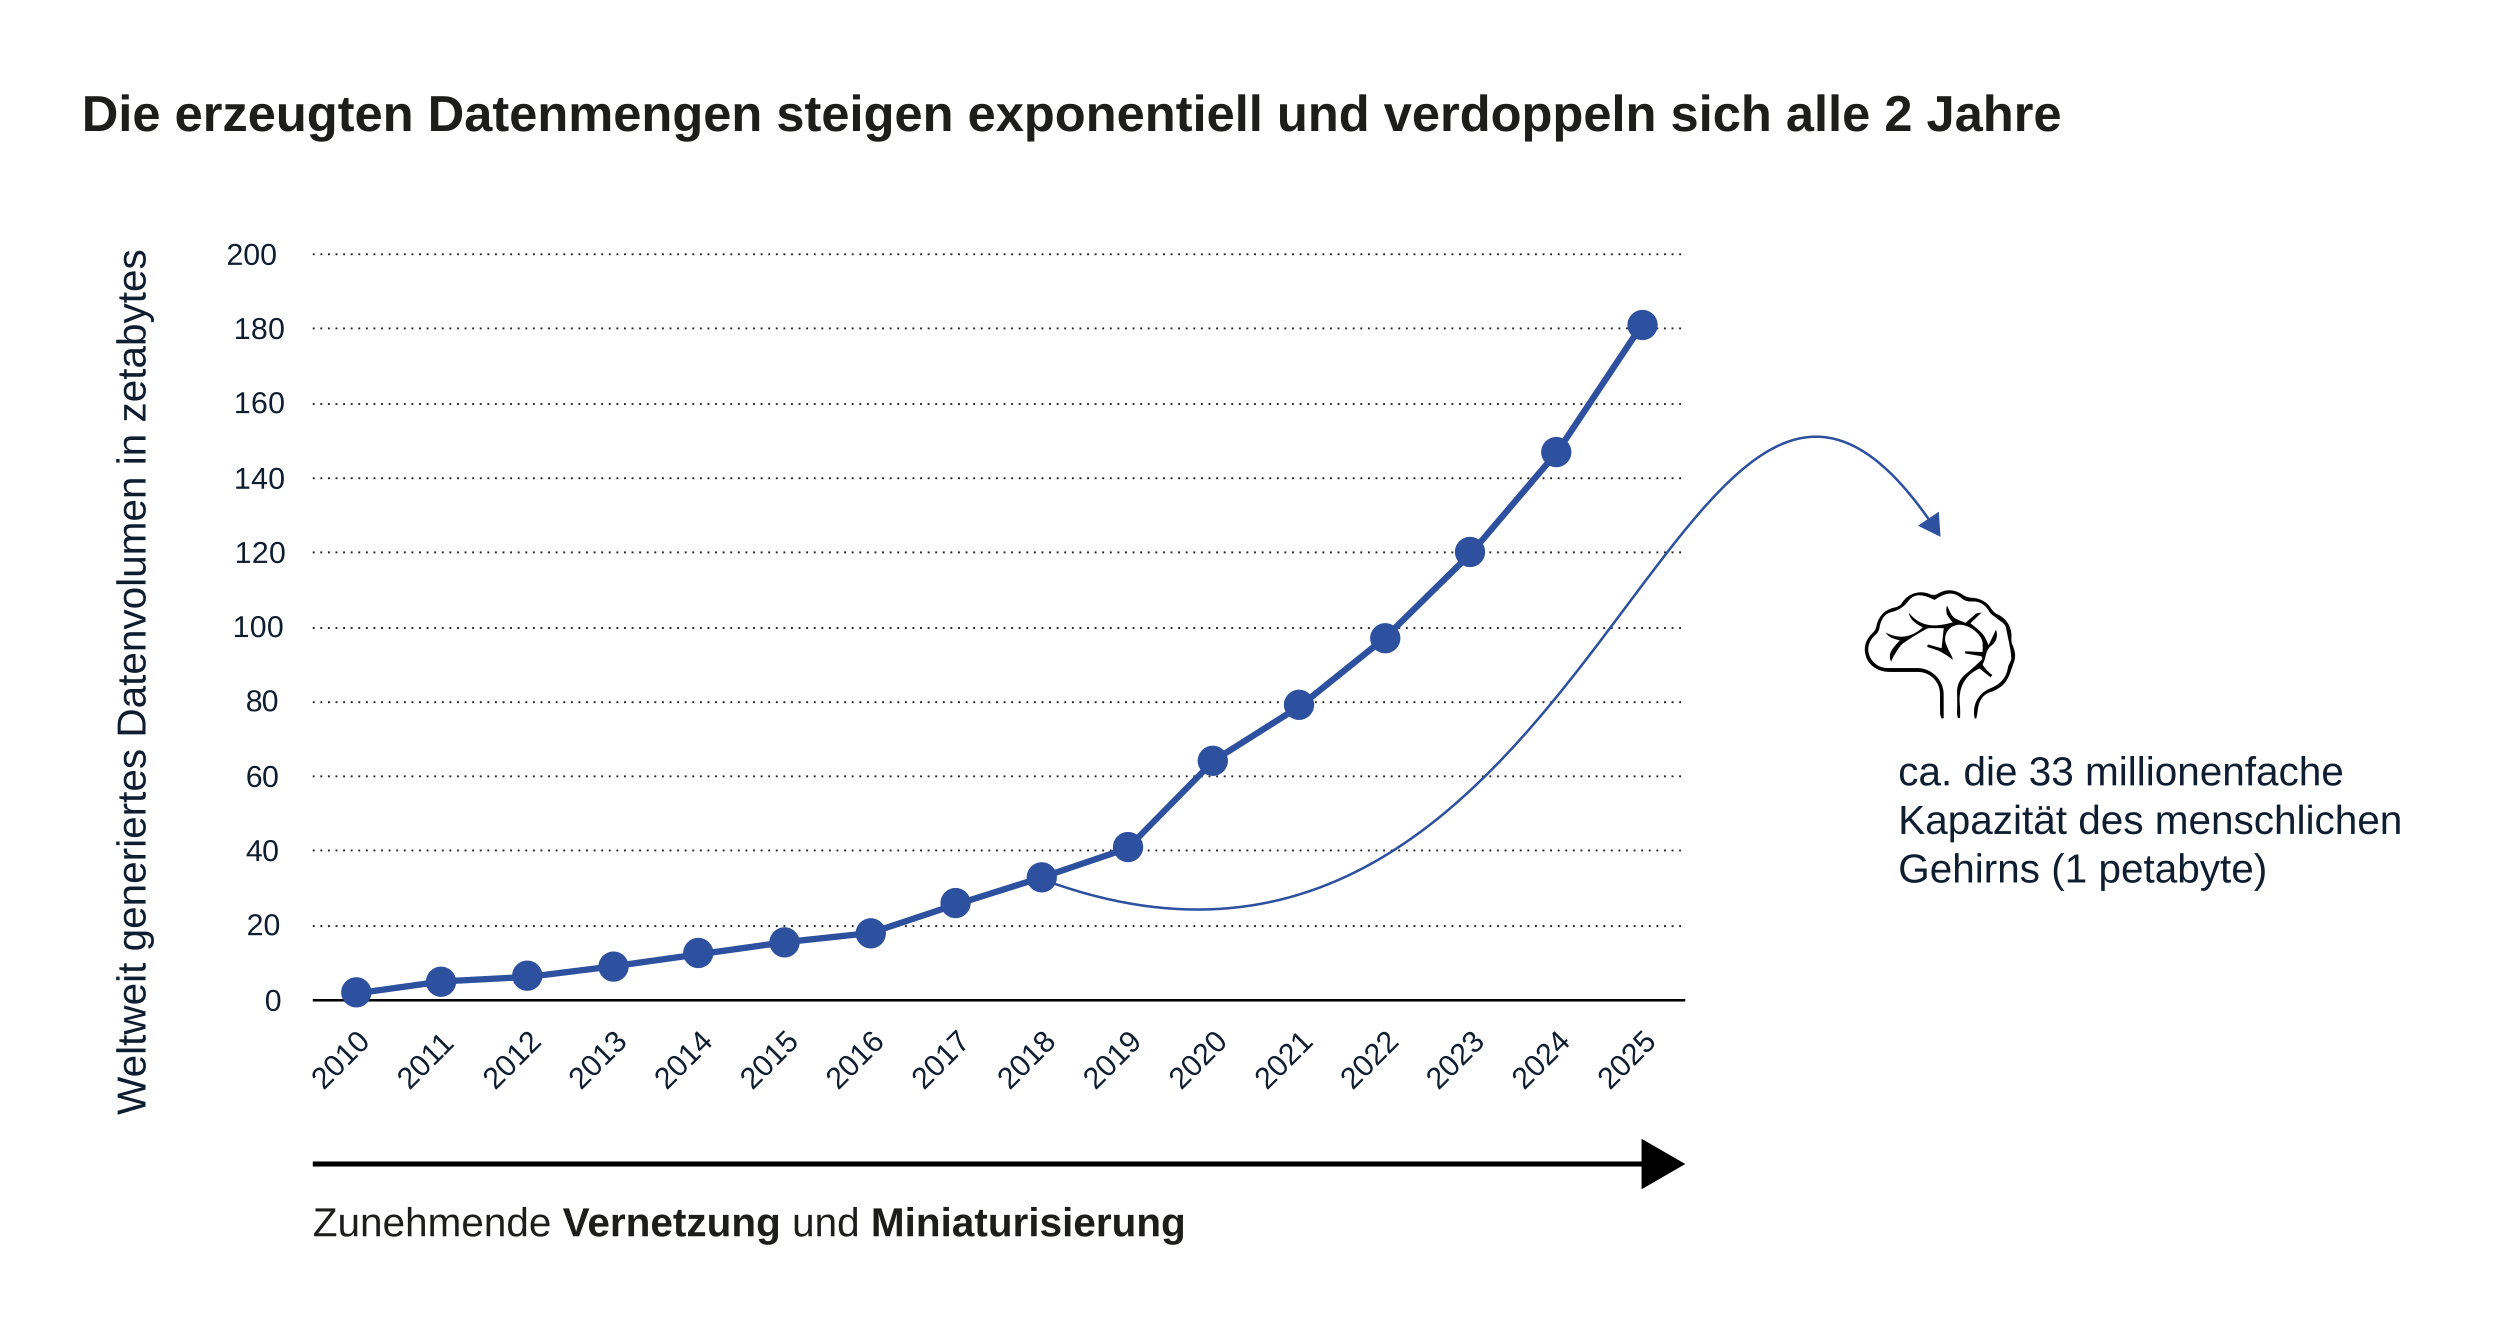
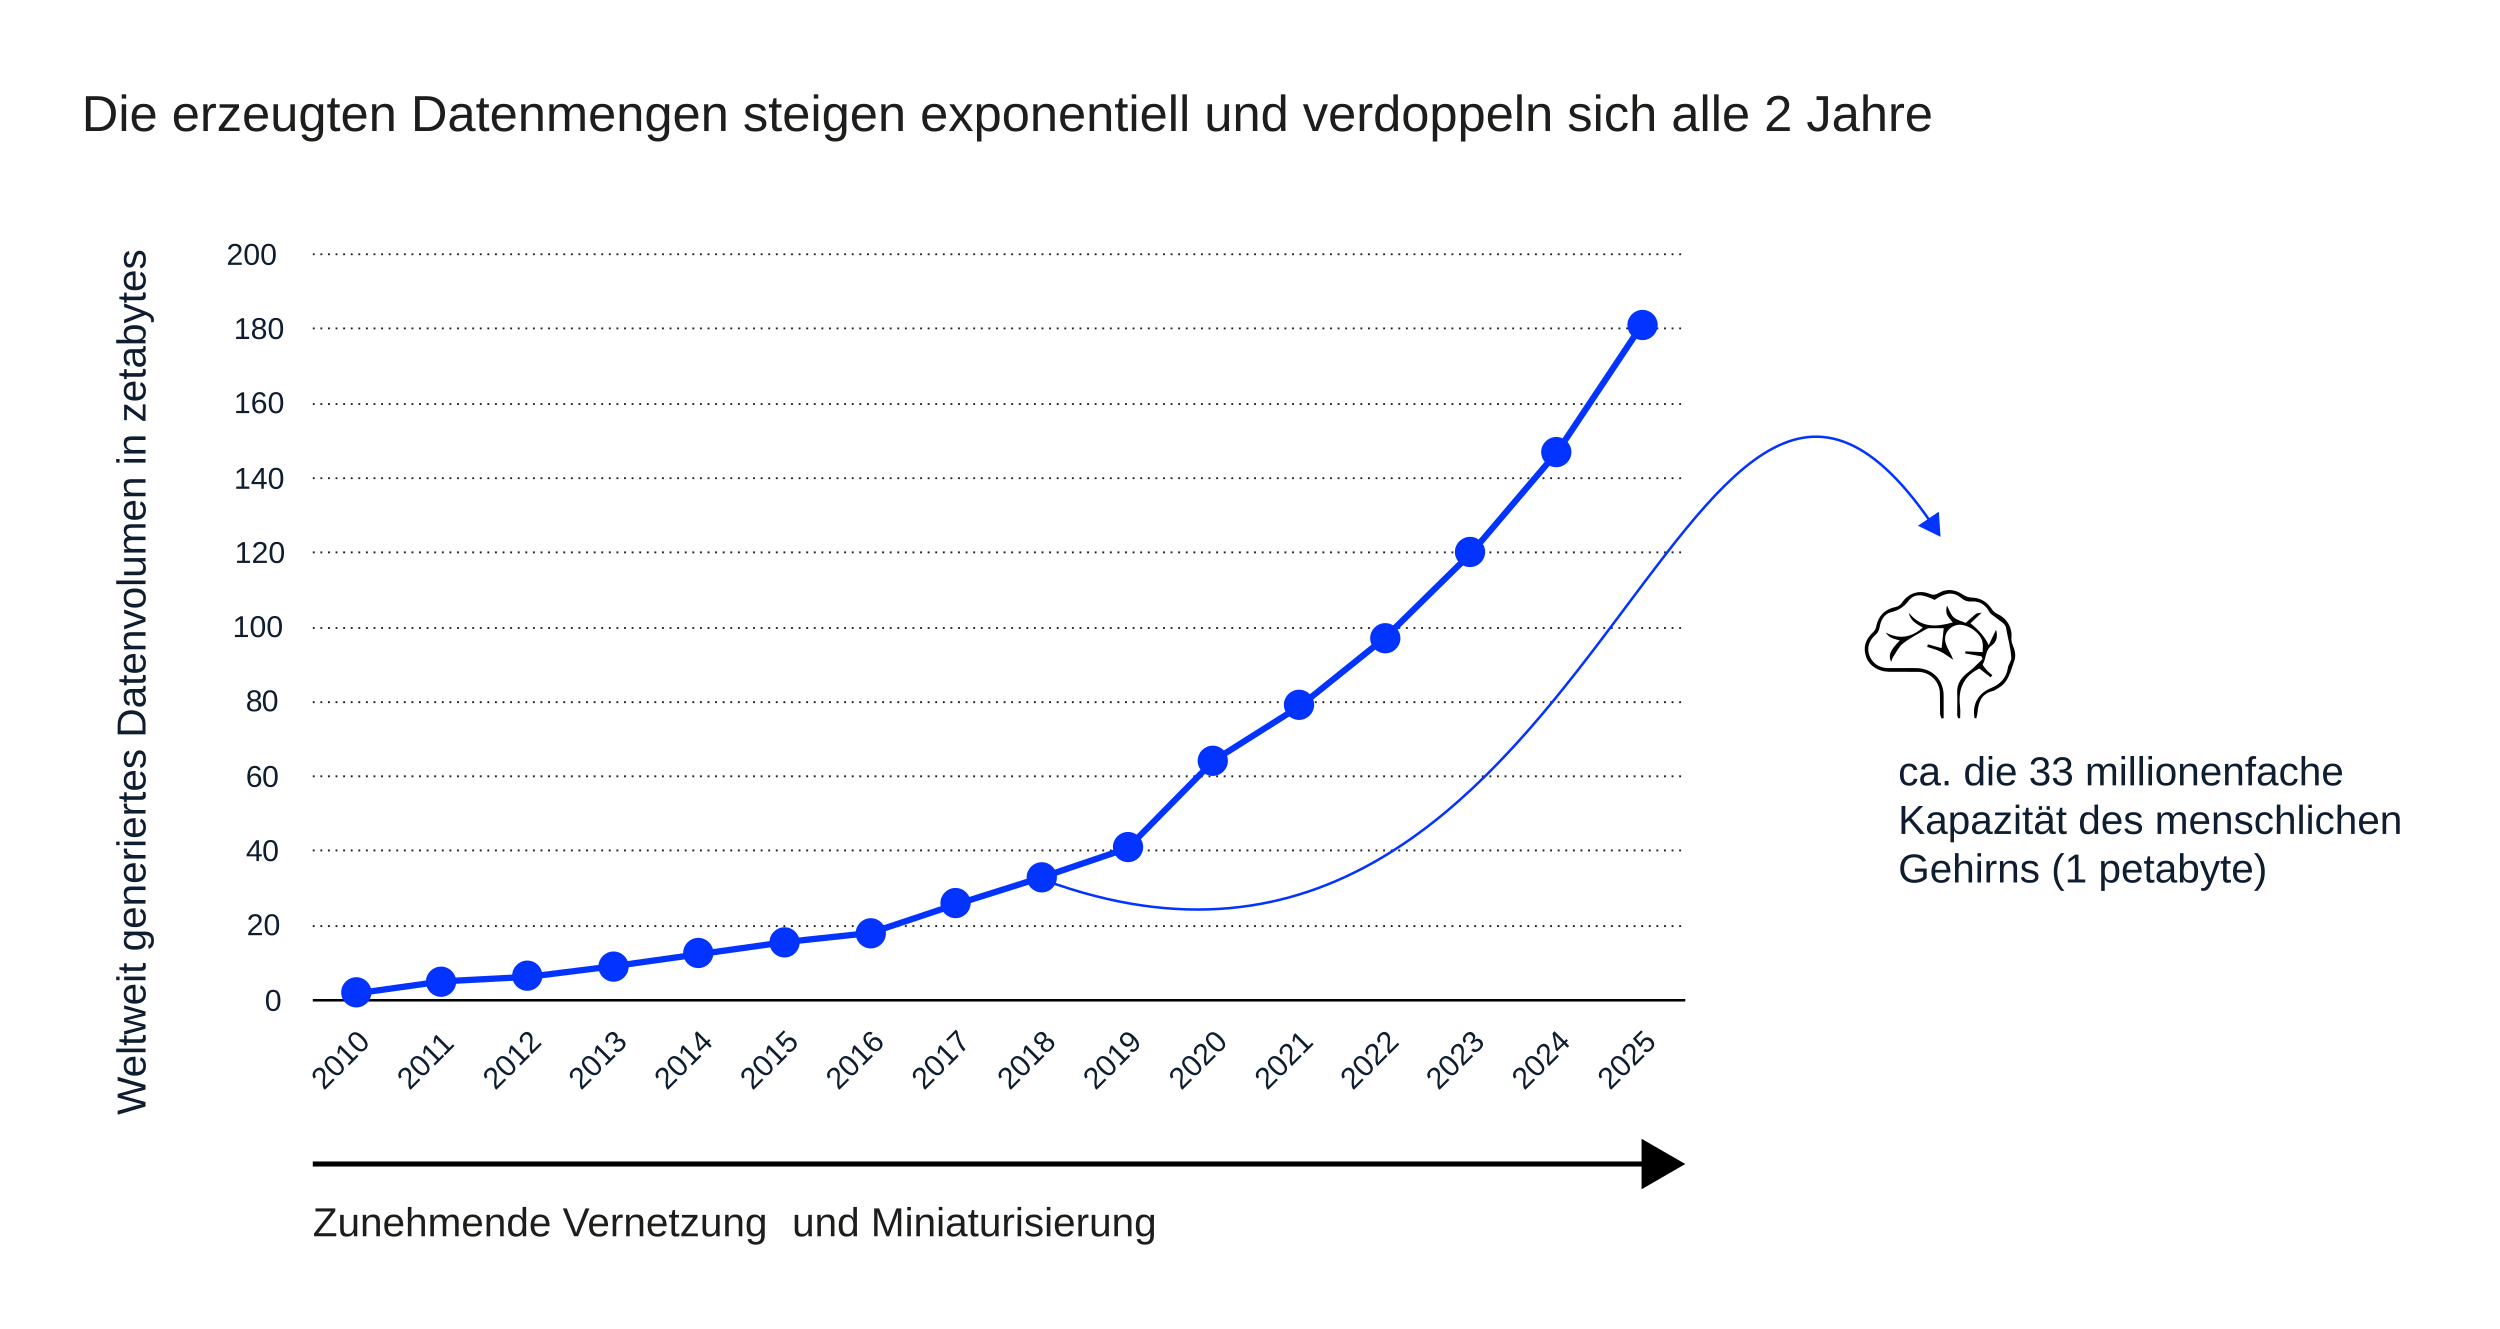
- <svg xmlns="http://www.w3.org/2000/svg" id="Ebene_1" data-name="Ebene 1" viewBox="0 0 988 525">
+ <svg xmlns="http://www.w3.org/2000/svg" id="a" viewBox="0 0 988 525">
  <defs>
-     <style>.cls-1,.cls-19,.cls-2,.cls-3,.cls-4{fill:none;}.cls-2{stroke:#222;stroke-width:0.75px;stroke-dasharray:0.75 2.25;}.cls-2,.cls-3,.cls-4{stroke-linejoin:round;}.cls-3,.cls-4{stroke:#000;}.cls-4{stroke-width:2px;}.cls-5{fill:#2d509f;}.cls-10,.cls-11,.cls-6,.cls-7,.cls-8,.cls-9{font-size:11.96px;}.cls-10,.cls-11,.cls-12,.cls-13,.cls-6,.cls-7,.cls-8,.cls-9{fill:#0e1d30;}.cls-10,.cls-11,.cls-12,.cls-13,.cls-14,.cls-6,.cls-7,.cls-8,.cls-9{font-family:ArialMT, Arial;}.cls-7{letter-spacing:0em;}.cls-8{letter-spacing:-0.02em;}.cls-9{letter-spacing:-0.02em;}.cls-10{letter-spacing:-0.03em;}.cls-11{letter-spacing:0.01em;}.cls-12{font-size:11.96px;letter-spacing:0em;}.cls-13,.cls-14{font-size:16px;}.cls-14,.cls-17{fill:#1d1d1b;}.cls-15,.cls-16,.cls-17{font-family:Arial-BoldMT, Arial;font-weight:700;}.cls-15{letter-spacing:-0.06em;}.cls-17{font-size:20px;}.cls-18{clip-path:url(#clip-path);}.cls-19{stroke:#2d509f;stroke-miterlimit:10;}</style>
-     <clipPath id="clip-path">
-       <rect class="cls-1" x="730.9" y="222.81" width="72" height="72" />
+     <style>.c,.d,.e,.f,.g{fill:none;}.h,.i,.j,.k,.l,.m,.n,.o,.p{font-family:ArialMT, Arial;}.q{letter-spacing:-.06em;}.q,.r,.s{font-family:Arial-BoldMT, Arial;}.i{letter-spacing:-.02em;}.i,.j,.k,.l,.m,.n,.o,.p{fill:#0f1d30;}.i,.j,.k,.l,.m,.n,.p{font-size:11.96px;}.t,.s{fill:#1d1d1b;}.t,.o{font-size:16px;}.d,.f{stroke:#000;}.d,.f,.g{stroke-linejoin:round;}.u{fill:#0333ff;}.j{letter-spacing:0em;}.e{stroke:#0333ff;stroke-miterlimit:10;}.l{letter-spacing:-.03em;}.m{letter-spacing:0em;}.s{font-size:20px;}.n{letter-spacing:-.02em;}.v{clip-path:url(#b);}.f{stroke-width:2px;}.g{stroke:#222;stroke-dasharray:0 0 .75 2.25;stroke-width:.75px;}.p{letter-spacing:0em;}</style>
+     <clipPath id="b">
+       <rect class="c" x="730.9" y="222.81" width="72" height="72" />
    </clipPath>
  </defs>
-   <path class="cls-2" d="M123.62,100.48H666m-542.4,29.31H666m-542.4,29.9H666M123.62,189H666m-542.4,29.3H666m-542.4,29.9H666M123.62,277.5H666m-542.4,29.3H666m-542.4,29.3H666M123.62,366H666" />
-   <line class="cls-3" x1="123.62" y1="395.31" x2="666.02" y2="395.31" />
-   <line class="cls-4" x1="123.61" y1="460.02" x2="651.67" y2="460.02" />
-   <polygon points="648.75 470 666.02 460.02 648.75 450.05 648.75 470" />
-   <path class="cls-5" d="M140.66,393.87a1.25,1.25,0,0,1-.18-2.49l34.09-4.78.11,0,34.09-1.79,33.4-4.18,68.15-9.56,33.4-3.58,34-11.32,34.1-10.77L445,334.12l33.88-34.47a1.37,1.37,0,0,1,.22-.19l34-21.49,33.38-26.82,34-33.41,34-40,33.45-50.17A1.25,1.25,0,0,1,650,129l-33.49,50.24-.09.11L582.35,219.4l-.07.08L548.19,253l-.09.09L514.61,280l-.12.08-34,21.45-34,34.58a1.21,1.21,0,0,1-.49.31l-33.49,11.36-34.11,10.78-34.07,11.35a1.1,1.1,0,0,1-.26.06l-33.49,3.59-68.13,9.56L209,387.28l-34.12,1.8-34,4.77Z" />
-   <circle class="cls-5" cx="140.81" cy="392.17" r="5.98" />
-   <circle class="cls-5" cx="174.3" cy="387.98" r="5.98" />
-   <circle class="cls-5" cx="208.38" cy="385.59" r="5.98" />
-   <circle class="cls-5" cx="242.47" cy="382" r="5.98" />
-   <circle class="cls-5" cx="275.96" cy="376.62" r="5.98" />
-   <circle class="cls-5" cx="310.05" cy="372.43" r="5.98" />
-   <circle class="cls-5" cx="344.14" cy="368.85" r="5.98" />
-   <circle class="cls-5" cx="377.63" cy="356.89" r="5.98" />
-   <circle class="cls-5" cx="411.71" cy="346.72" r="5.98" />
-   <circle class="cls-5" cx="445.8" cy="334.76" r="5.98" />
-   <circle class="cls-5" cx="479.29" cy="300.67" r="5.98" />
-   <circle class="cls-5" cx="513.38" cy="278.54" r="5.98" />
-   <circle class="cls-5" cx="547.46" cy="252.23" r="5.98" />
-   <circle class="cls-5" cx="580.95" cy="218.14" r="5.98" />
-   <circle class="cls-5" cx="615.04" cy="178.67" r="5.98" />
-   <circle class="cls-5" cx="649.13" cy="128.44" r="5.98" />
-   <text class="cls-6" transform="translate(104.63 399.49)">0</text>
-   <text class="cls-7" transform="translate(97.48 369.59)">20</text>
-   <text class="cls-8" transform="translate(97.18 340.29)">40</text>
-   <text class="cls-9" transform="translate(97.14 310.99)">60</text>
-   <text class="cls-10" transform="translate(97.12 281.09)">80</text>
-   <text class="cls-11" transform="translate(91.94 251.78)">100</text>
-   <text class="cls-11" transform="translate(92.76 222.48)">120</text>
-   <text class="cls-11" transform="translate(92.46 193.18)">140</text>
-   <text class="cls-11" transform="translate(92.43 163.28)">160</text>
-   <text class="cls-11" transform="translate(92.4 133.97)">180</text>
-   <text class="cls-7" transform="translate(89.5 104.67)">200</text>
-   <text class="cls-12" transform="translate(127.92 431.07) rotate(-45)">2010</text>
-   <text class="cls-12" transform="translate(161.81 431.07) rotate(-45)">2011</text>
-   <text class="cls-12" transform="translate(195.7 431.07) rotate(-45)">2012</text>
-   <text class="cls-12" transform="translate(229.59 431.07) rotate(-45)">2013</text>
-   <text class="cls-12" transform="translate(263.47 431.07) rotate(-45)">2014</text>
-   <text class="cls-12" transform="translate(297.36 431.07) rotate(-45)">2015</text>
-   <text class="cls-12" transform="translate(331.25 431.07) rotate(-45)">2016</text>
-   <text class="cls-12" transform="translate(365.14 431.07) rotate(-45)">2017</text>
-   <text class="cls-12" transform="translate(399.03 431.07) rotate(-45)">2018</text>
-   <text class="cls-12" transform="translate(432.92 431.07) rotate(-45)">2019</text>
-   <text class="cls-12" transform="translate(466.8 431.07) rotate(-45)">2020</text>
-   <text class="cls-12" transform="translate(500.69 431.07) rotate(-45)">2021</text>
-   <text class="cls-12" transform="translate(534.58 431.07) rotate(-45)">2022</text>
-   <text class="cls-12" transform="translate(568.47 431.07) rotate(-45)">2023</text>
-   <text class="cls-12" transform="translate(602.35 431.07) rotate(-45)">2024</text>
-   <text class="cls-12" transform="translate(636.24 431.07) rotate(-45)">2025</text>
-   <text class="cls-13" transform="translate(57.51 440.61) rotate(-90)">Weltweit generiertes Datenvolumen in zetabytes</text>
-   <text class="cls-14" transform="translate(123.61 488.57)">Zunehmende <tspan class="cls-15" x="98.73" y="0">V</tspan>
-     <tspan class="cls-16" x="108.52" y="0">ernetzung </tspan>
-     <tspan x="189.41" y="0">und </tspan>
-     <tspan class="cls-16" x="220.55" y="0">Miniaturisierung</tspan>
+   <path class="g" d="M123.62,100.48H666.02M123.62,129.79H666.02M123.62,159.69H666.02M123.62,188.99H666.02M123.62,218.29H666.02M123.62,248.19H666.02m-542.41,29.3H666.02m-542.41,29.3H666.02m-542.41,29.3H666.02m-542.41,29.9H666.02" />
+   <line class="d" x1="123.62" y1="395.31" x2="666.02" y2="395.31" />
+   <g>
+     <line class="f" x1="123.61" y1="460.02" x2="651.67" y2="460.02" />
+     <polygon points="648.75 470 666.02 460.02 648.75 450.05 648.75 470" />
+   </g>
+   <path class="u" d="M140.66,393.87c-.61,0-1.15-.45-1.24-1.08-.1-.68,.38-1.32,1.06-1.41l34.09-4.78s.07,0,.11-.01l34.09-1.79,33.4-4.18,68.16-9.57,33.4-3.58,33.96-11.32,34.11-10.77,33.18-11.26,33.88-34.47c.07-.07,.14-.13,.22-.18l34.03-21.49,33.38-26.83,34-33.41,34-39.97,33.45-50.17c.38-.58,1.16-.73,1.73-.35,.57,.38,.73,1.16,.35,1.73l-33.49,50.23s-.06,.08-.09,.12l-34.09,40.07s-.05,.06-.08,.08l-34.09,33.49s-.06,.06-.09,.08l-33.49,26.91s-.08,.06-.12,.08l-33.96,21.45-33.99,34.58c-.14,.14-.3,.25-.49,.31l-33.49,11.36-34.11,10.77-34.07,11.36c-.08,.03-.17,.05-.26,.06l-33.49,3.59-68.13,9.56-33.51,4.19-34.12,1.8-34.03,4.78c-.06,0-.12,.01-.18,.01Z" />
+   <circle class="u" cx="140.81" cy="392.17" r="5.98" />
+   <circle class="u" cx="174.3" cy="387.98" r="5.98" />
+   <circle class="u" cx="208.38" cy="385.59" r="5.98" />
+   <circle class="u" cx="242.47" cy="382" r="5.98" />
+   <circle class="u" cx="275.96" cy="376.62" r="5.98" />
+   <circle class="u" cx="310.05" cy="372.43" r="5.98" />
+   <circle class="u" cx="344.14" cy="368.85" r="5.98" />
+   <circle class="u" cx="377.63" cy="356.89" r="5.98" />
+   <circle class="u" cx="411.71" cy="346.72" r="5.98" />
+   <circle class="u" cx="445.8" cy="334.76" r="5.98" />
+   <circle class="u" cx="479.29" cy="300.67" r="5.98" />
+   <circle class="u" cx="513.38" cy="278.54" r="5.98" />
+   <circle class="u" cx="547.46" cy="252.23" r="5.98" />
+   <circle class="u" cx="580.95" cy="218.14" r="5.98" />
+   <circle class="u" cx="615.04" cy="178.67" r="5.98" />
+   <circle class="u" cx="649.13" cy="128.44" r="5.98" />
+   <text class="k" transform="translate(104.63 399.49)">
+     <tspan x="0" y="0">0</tspan>
  </text>
-   <text class="cls-17" transform="translate(32.31 51.78)">Die erzeugten Datenmengen steigen exponentiell und verdoppeln sich alle 2 Jahre</text>
-   <text class="cls-13" transform="translate(750.17 310.36)">ca. die 33 millionenfache<tspan x="0" y="19.2">Kapazität des menschlichen</tspan>
+   <text class="p" transform="translate(97.48 369.59)">
+     <tspan x="0" y="0">20</tspan>
+   </text>
+   <text class="i" transform="translate(97.18 340.29)">
+     <tspan x="0" y="0">40</tspan>
+   </text>
+   <text class="n" transform="translate(97.14 310.99)">
+     <tspan x="0" y="0">60</tspan>
+   </text>
+   <text class="l" transform="translate(97.12 281.09)">
+     <tspan x="0" y="0">80</tspan>
+   </text>
+   <text class="m" transform="translate(91.94 251.78)">
+     <tspan x="0" y="0">100</tspan>
+   </text>
+   <text class="m" transform="translate(92.76 222.48)">
+     <tspan x="0" y="0">120</tspan>
+   </text>
+   <text class="m" transform="translate(92.46 193.18)">
+     <tspan x="0" y="0">140</tspan>
+   </text>
+   <text class="m" transform="translate(92.43 163.28)">
+     <tspan x="0" y="0">160</tspan>
+   </text>
+   <text class="m" transform="translate(92.4 133.97)">
+     <tspan x="0" y="0">180</tspan>
+   </text>
+   <text class="p" transform="translate(89.5 104.67)">
+     <tspan x="0" y="0">200</tspan>
+   </text>
+   <text class="j" transform="translate(127.97 431.11) rotate(-45)">
+     <tspan x="0" y="0">2010</tspan>
+   </text>
+   <text class="j" transform="translate(161.86 431.11) rotate(-45)">
+     <tspan x="0" y="0">2011</tspan>
+   </text>
+   <text class="j" transform="translate(195.74 431.11) rotate(-45)">
+     <tspan x="0" y="0">2012</tspan>
+   </text>
+   <text class="j" transform="translate(229.63 431.11) rotate(-45)">
+     <tspan x="0" y="0">2013</tspan>
+   </text>
+   <text class="j" transform="translate(263.52 431.11) rotate(-45)">
+     <tspan x="0" y="0">2014</tspan>
+   </text>
+   <text class="j" transform="translate(297.41 431.11) rotate(-45)">
+     <tspan x="0" y="0">2015</tspan>
+   </text>
+   <text class="j" transform="translate(331.3 431.11) rotate(-45)">
+     <tspan x="0" y="0">2016</tspan>
+   </text>
+   <text class="j" transform="translate(365.18 431.11) rotate(-45)">
+     <tspan x="0" y="0">2017</tspan>
+   </text>
+   <text class="j" transform="translate(399.07 431.11) rotate(-45)">
+     <tspan x="0" y="0">2018</tspan>
+   </text>
+   <text class="j" transform="translate(432.96 431.11) rotate(-45)">
+     <tspan x="0" y="0">2019</tspan>
+   </text>
+   <text class="j" transform="translate(466.85 431.11) rotate(-45)">
+     <tspan x="0" y="0">2020</tspan>
+   </text>
+   <text class="j" transform="translate(500.74 431.11) rotate(-45)">
+     <tspan x="0" y="0">2021</tspan>
+   </text>
+   <text class="j" transform="translate(534.63 431.11) rotate(-45)">
+     <tspan x="0" y="0">2022</tspan>
+   </text>
+   <text class="j" transform="translate(568.51 431.11) rotate(-45)">
+     <tspan x="0" y="0">2023</tspan>
+   </text>
+   <text class="j" transform="translate(602.4 431.11) rotate(-45)">
+     <tspan x="0" y="0">2024</tspan>
+   </text>
+   <text class="j" transform="translate(636.29 431.1) rotate(-45)">
+     <tspan x="0" y="0">2025</tspan>
+   </text>
+   <text class="o" transform="translate(57.51 440.61) rotate(-90)">
+     <tspan x="0" y="0">Weltweit generiertes Datenvolumen in zetabytes</tspan>
+   </text>
+   <text class="t" transform="translate(123.61 488.57)">
+     <tspan class="h" x="0" y="0">Zunehmende </tspan>
+     <tspan class="q" x="98.73" y="0">V</tspan>
+     <tspan class="r" x="108.52" y="0">ernetzung </tspan>
+     <tspan class="h" x="189.41" y="0">und </tspan>
+     <tspan class="r" x="220.55" y="0">Miniaturisierung</tspan>
+   </text>
+   <text class="s" transform="translate(32.31 51.78)">
+     <tspan x="0" y="0">Die erzeugten Datenmengen steigen exponentiell und verdoppeln sich alle 2 Jahre</tspan>
+   </text>
+   <text class="o" transform="translate(750.17 310.36)">
+     <tspan x="0" y="0">ca. die 33 millionenfache</tspan>
+     <tspan x="0" y="19.2">Kapazität des menschlichen</tspan>
    <tspan x="0" y="38.4">Gehirns (1 petabyte)</tspan>
  </text>
-   <g class="cls-18">
-     <path d="M780.34,283.78c-1-5.41,1.44-9.79,6.41-11.82,3.65-1.49,6.18-4,6.78-8.11.19-1.34,1.4-2.63,1.33-3.9-.23-4-1.43-8-2.11-12-.28-1.61-2.89-2.83-4.45-4.22-.68-.6-1.63-1-2-1.78-1.57-2.9-3.86-4.49-7.2-4.25a5.09,5.09,0,0,1-4-1.36c-3.07-2.59-6.21-2.27-10.56.74-4.83-2.4-8-2.59-10.31.39a11.42,11.42,0,0,1-6.89,4.47c-2.8.71-4.12,3.29-4.58,6.23a4.38,4.38,0,0,1-1.37,2.51c-2.66,2.27-3.7,5.15-2.69,8.12a7.55,7.55,0,0,0,7.34,5.21c3.73,0,7.45,0,11.17,0A10.53,10.53,0,0,1,768.14,275c0,2.94,0,5.89,0,8.83l-.8.16a6.61,6.61,0,0,1-.61-1.8c-.07-2.73,0-5.46-.06-8.19a8.69,8.69,0,0,0-8.63-8.45c-3.81,0-7.62,0-11.42,0-4.22-.05-7.82-2.31-9.06-5.73-1.43-4-.25-7.24,2.81-10a4,4,0,0,0,1.1-2.06c.88-4.37,3.4-7,7.83-7.82a4.17,4.17,0,0,0,2.36-1.66,8.81,8.81,0,0,1,11-3.49,3.3,3.3,0,0,0,3.37-.29c3.32-1.92,6.59-1.53,9.77.63a6.71,6.71,0,0,0,3.32,1.11,9.35,9.35,0,0,1,8,4.54,5.69,5.69,0,0,0,2.28,2,9.23,9.23,0,0,1,5.5,9.39,5.76,5.76,0,0,0,.44,2.72c.94,2.19,1.49,4.36.59,6.7-1.45,3.8-2.09,8.08-6.09,10.38a10.15,10.15,0,0,1-2.38,1.27c-4.56,1.12-5.64,4.58-6,8.6a16.77,16.77,0,0,1-.49,2.21Z" />
-     <path d="M767.31,256.19c.31-2.82.57-5.32.86-7.95-1.7,0-3.73,0-5.77,0a1.82,1.82,0,0,0-.91.24,89.76,89.76,0,0,0-9.41,5.78c-1.69,1.32-2.68,3.56-3.93,5.42a10,10,0,0,0-.76,1.9c-1.21-2.73-.49-4.47,3.43-8.48a23.91,23.91,0,0,1-3.22-1,5.61,5.61,0,0,1-2.35-2.12c5.37,2.75,10.06,2,14.63-2-2.5-1.42-5-2.69-5.52-5.87,4.81,6.11,10.9,5.68,17.39,3.84a15.64,15.64,0,0,1-2.3-3.12,5.48,5.48,0,0,1,0-3.51c.85,1.57,1.39,3.49,2.64,4.6s3.35,1.61,4.74,2.22c1.54-1.38,2.76-2.54,4.07-3.59.35-.28,1-.22,2.23-.46l-4.41,4.21c5.2,4.14,5.2,4.14,7.19,8.64l2.9-6.09a5.29,5.29,0,0,1-1.73,6.24c-2.64,1.89-2.07,5-3.49,7.36-.22.36,1,1.68,1.65,2.44a21.53,21.53,0,0,0,2.13,1.9l-.71.86-4.41-3.46a1.74,1.74,0,0,0-.3.12c-6.23,3.16-8.18,8.38-7.34,15a34.75,34.75,0,0,1,0,4.45l-.81,0a5.8,5.8,0,0,1-.37-1.43c0-2.82.15-5.64,0-8.44-.2-3.83,1.67-6.32,4.58-8.49a63,63,0,0,0,5.45-5l-.41-1.06-6.45-1.12.05-.83,6.84.3a19.1,19.1,0,0,0,0-3.91c-.75-3.9-6.5-7.64-10.17-6.78a5.63,5.63,0,0,0-4.43,7,30.29,30.29,0,0,0,2.21,4.87c.22.46.4.93.8,1.89a51.61,51.61,0,0,0-5.08-3.27,45.65,45.65,0,0,0-5.2-1.82l.26-1Z" />
+   <g class="v">
+     <g>
+       <path d="M780.34,283.78c-1-5.41,1.44-9.79,6.41-11.82,3.65-1.49,6.17-3.96,6.78-8.11,.19-1.34,1.4-2.63,1.33-3.9-.23-4.05-1.43-7.99-2.11-11.99-.27-1.61-2.89-2.83-4.45-4.22-.67-.6-1.62-1.03-2.02-1.77-1.57-2.91-3.86-4.5-7.19-4.26-1.58,.11-2.73-.31-3.98-1.36-3.07-2.59-6.21-2.27-10.56,.74-4.83-2.4-8.03-2.58-10.31,.39-1.89,2.47-3.91,3.73-6.89,4.47-2.8,.7-4.12,3.29-4.58,6.22-.14,.9-.69,1.92-1.37,2.51-2.67,2.28-3.7,5.15-2.69,8.13,1.08,3.18,3.85,5.17,7.34,5.21,3.72,.04,7.45,0,11.17,.01,6.41,.04,10.89,4.53,10.91,10.94,.01,2.94,0,5.89,0,8.83l-.8,.16c-.21-.6-.59-1.19-.61-1.8-.07-2.73,.01-5.46-.07-8.19-.13-4.69-3.92-8.4-8.63-8.45-3.81-.05-7.61,.02-11.42-.03-4.22-.05-7.82-2.31-9.06-5.73-1.43-3.97-.25-7.24,2.81-10.01,.55-.49,.95-1.32,1.1-2.06,.88-4.38,3.4-6.97,7.83-7.83,.87-.17,1.85-.9,2.36-1.66,2.53-3.76,6.81-5.25,11.03-3.49,1.3,.54,2.17,.41,3.37-.29,3.32-1.92,6.59-1.53,9.77,.62,.94,.64,2.2,1.08,3.32,1.11,3.52,.12,6.11,1.61,8.02,4.54,.53,.81,1.39,1.56,2.28,1.96,3.72,1.7,5.9,5.38,5.5,9.39-.09,.89,.09,1.89,.44,2.72,.94,2.19,1.49,4.36,.59,6.7-1.45,3.8-2.09,8.08-6.09,10.38-.78,.45-1.54,1.06-2.39,1.27-4.56,1.12-5.63,4.58-5.98,8.6-.06,.75-.32,1.47-.49,2.21l-.7-.17Z" />
+       <path d="M767.31,256.19c.3-2.82,.57-5.31,.85-7.94-1.69,0-3.73-.01-5.76,.01-.31,0-.66,.09-.92,.24-3.17,1.88-6.51,3.54-9.4,5.78-1.7,1.32-2.69,3.56-3.94,5.42-.34,.5-.47,1.15-.76,1.9-1.21-2.73-.48-4.47,3.43-8.48-1.15-.35-2.24-.55-3.22-1.01-.91-.42-1.68-1.11-2.34-2.13,5.37,2.76,10.05,2.06,14.62-1.97-2.49-1.43-4.95-2.69-5.52-5.88,4.81,6.12,10.9,5.68,17.39,3.85-.82-1.07-1.83-1.98-2.3-3.12-.44-1.06-.31-2.36,.02-3.51,.85,1.57,1.39,3.48,2.65,4.6,1.33,1.18,3.34,1.61,4.74,2.22,1.54-1.38,2.76-2.54,4.07-3.59,.35-.28,.98-.22,2.23-.46l-4.41,4.21q5.2,4.15,7.19,8.64l2.9-6.09c.82,2.52,.2,4.86-1.73,6.24-2.64,1.89-2.07,5.04-3.49,7.36-.22,.36,.98,1.67,1.64,2.44,.62,.71,1.42,1.28,2.13,1.91l-.71,.85-4.42-3.46s-.17,.05-.3,.12c-6.23,3.16-8.17,8.39-7.33,15.02,.18,1.46,.03,2.96,.03,4.45l-.8,.04c-.13-.48-.38-.96-.38-1.44-.02-2.81,.15-5.63,0-8.44-.2-3.83,1.67-6.32,4.58-8.49,1.98-1.47,3.64-3.35,5.45-5.04l-.4-1.06-6.45-1.13,.06-.83,6.83,.3c0-1.13,.22-2.57-.04-3.92-.76-3.9-6.5-7.64-10.18-6.78-3.27,.76-5.28,3.72-4.43,6.97,.44,1.7,1.46,3.25,2.22,4.87,.21,.46,.4,.94,.8,1.89-2.01-1.32-3.46-2.47-5.08-3.26-1.64-.8-3.46-1.23-5.2-1.83l.26-1.04,5.43,1.53Z" />
+     </g>
  </g>
-   <path class="cls-19" d="M412.56,347.75C630.32,428.13,664.07,63.12,762.92,206.19" />
-   <polygon class="cls-5" points="757.95 207.77 766.9 212.16 766.23 202.22 757.95 207.77" />
+   <g>
+     <path class="e" d="M412.56,347.75c217.76,80.37,251.51-284.63,350.36-141.56" />
+     <polygon class="u" points="757.95 207.77 766.9 212.16 766.23 202.21 757.95 207.77" />
+   </g>
</svg>
